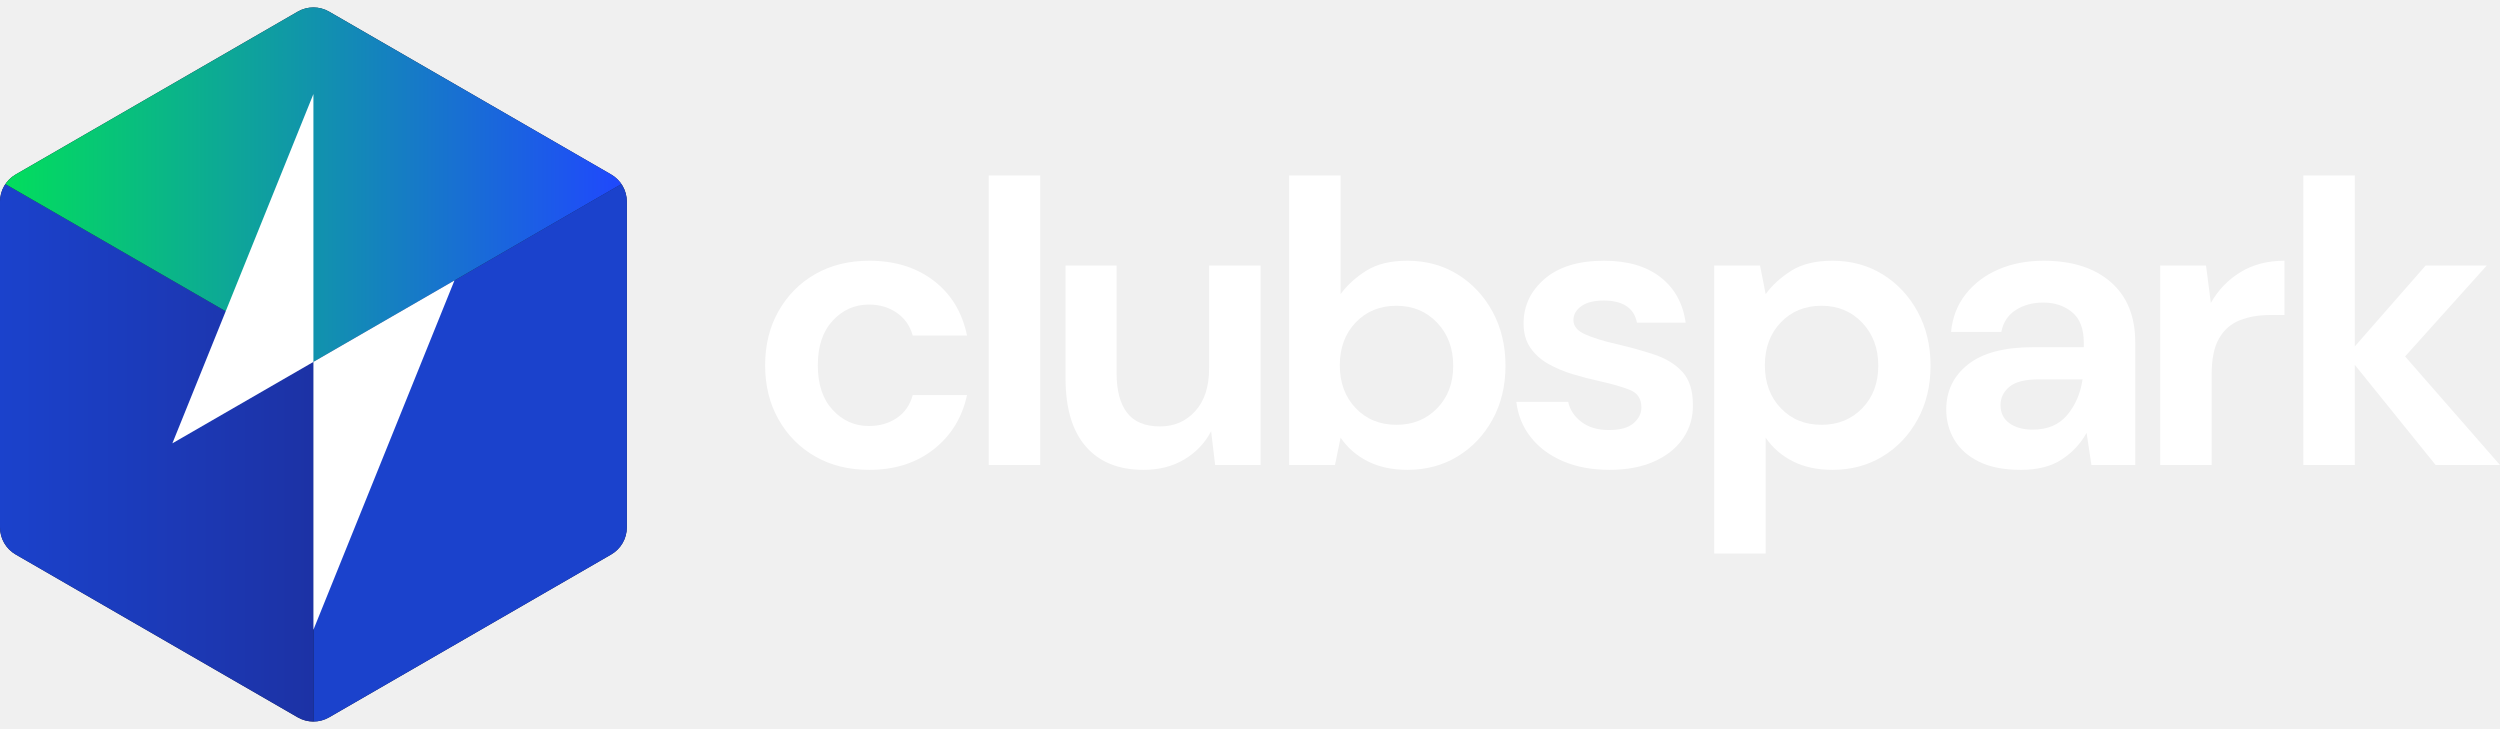
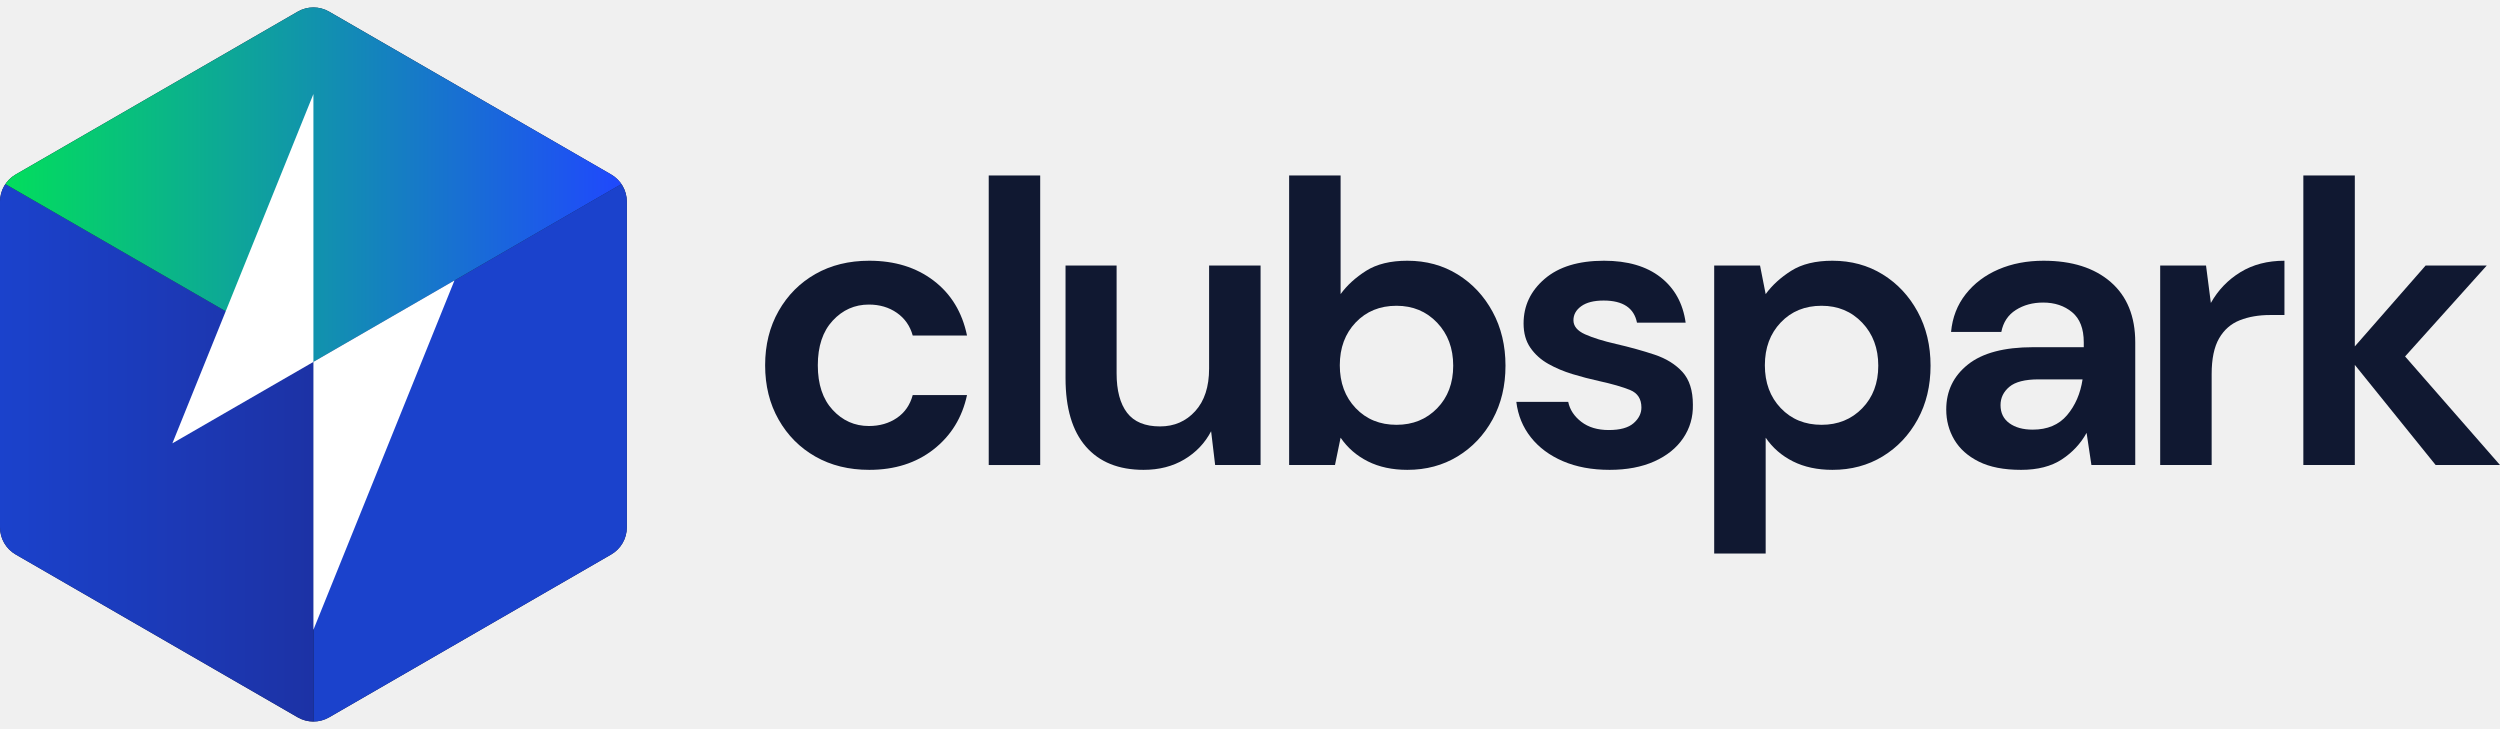
<svg xmlns="http://www.w3.org/2000/svg" id="logo" viewBox="0 0 1595.319 464.882">
  <defs>
-     <style>.cls-1{fill:url(#linear-gradient);}.cls-2{clip-path:url(#clippath);}.cls-3{fill:#fff;}.cls-4{fill:#0f1738;}.cls-5{fill:#1b42cc;}.cls-6{fill:url(#linear-gradient-2);}</style>
+     <style>.cls-1{fill:url(#linear-gradient);}.cls-2{clip-path:url(#clippath);}.cls-3{fill:#fff;}.cls-4{fill:#101831;}.cls-5{fill:#0f1738;}.cls-6{fill:#1b42cc;}.cls-7{fill:url(#linear-gradient-2);}</style>
    <clipPath id="clippath">
-       <path class="cls-4" d="m400,128.667c0-7.145-3.812-13.748-10-17.32L210,7.424c-6.188-3.573-13.812-3.573-20,0L10,111.347c-6.188,3.573-10,10.175-10,17.32v207.846c0,7.145,3.812,13.748,10,17.32l180,103.923c6.188,3.573,13.812,3.573,20,0l180-103.923c6.188-3.573,10-10.175,10-17.32v-207.846Z" />
+       <path class="cls-5" d="m400,128.667c0-7.145-3.812-13.748-10-17.32L210,7.424c-6.188-3.573-13.812-3.573-20,0L10,111.347c-6.188,3.573-10,10.175-10,17.32v207.846c0,7.145,3.812,13.748,10,17.32l180,103.923c6.188,3.573,13.812,3.573,20,0l180-103.923c6.188-3.573,10-10.175,10-17.32v-207.846Z" />
    </clipPath>
    <linearGradient id="linear-gradient" x1="0" y1="290.176" x2="200" y2="290.176" gradientUnits="userSpaceOnUse">
      <stop offset="0" stop-color="#1b42cc" />
      <stop offset="1" stop-color="#1c32a5" />
    </linearGradient>
    <linearGradient id="linear-gradient-2" x1="0" y1="115.47" x2="400" y2="115.47" gradientUnits="userSpaceOnUse">
      <stop offset="0" stop-color="#02df5b" />
      <stop offset="1" stop-color="#2047fe" />
    </linearGradient>
  </defs>
-   <path class="cls-4" d="m400,128.667c0-7.145-3.812-13.748-10-17.32L210,7.424c-6.188-3.573-13.812-3.573-20,0L10,111.347c-6.188,3.573-10,10.175-10,17.32v207.846c0,7.145,3.812,13.748,10,17.32l180,103.923c6.188,3.573,13.812,3.573,20,0l180-103.923c6.188-3.573,10-10.175,10-17.32v-207.846Z" />
+   <path class="cls-5" d="m400,128.667c0-7.145-3.812-13.748-10-17.32L210,7.424c-6.188-3.573-13.812-3.573-20,0L10,111.347c-6.188,3.573-10,10.175-10,17.32v207.846c0,7.145,3.812,13.748,10,17.32l180,103.923c6.188,3.573,13.812,3.573,20,0l180-103.923c6.188-3.573,10-10.175,10-17.32v-207.846Z" />
  <g class="cls-2">
-     <path class="cls-5" d="m200,230.94l200-115.47v232.941s-200,115.47-200,115.47" />
+     <path class="cls-6" d="m200,230.94l200-115.47v232.941s-200,115.47-200,115.47" />
    <path class="cls-1" d="m0,115.47l200,115.47v233.942S0,349.412 0,349.412V115.47Z" />
-     <polygon class="cls-6" points="200 0 200 0 200 0 200 0 200 0 0 115.47 200 230.94 400 115.47 200 0" />
+     <polygon class="cls-7" points="200 0 200 0 200 0 200 0 200 0 0 115.47 200 230.94 400 115.47 200 0" />
  </g>
  <path class="cls-3" d="m200,401.88v-170.94l90-51.962-90,222.902Z" />
  <path class="cls-3" d="m200,230.94l-90,51.962L200,60v170.94Z" />
-   <path class="cls-3" d="m554.718,299.825c-13.004,0-24.465-2.82-34.387-8.469-9.922-5.644-17.75-13.512-23.48-23.609-5.734-10.09-8.598-21.641-8.598-34.645s2.863-24.547,8.598-34.645c5.731-10.09,13.559-17.961,23.48-23.609,9.922-5.644,21.383-8.469,34.387-8.469,16.254,0,29.938,4.234,41.062,12.703,11.117,8.469,18.219,20.145,21.301,35.031h-34.645c-1.715-6.16-5.094-10.992-10.137-14.5-5.051-3.504-10.996-5.262-17.836-5.262-9.07,0-16.77,3.426-23.098,10.266-6.332,6.844-9.496,16.34-9.496,28.484,0,12.152,3.164,21.645,9.496,28.488,6.328,6.844,14.027,10.262,23.098,10.262,6.84,0,12.785-1.707,17.836-5.129,5.043-3.422,8.422-8.297,10.137-14.629h34.645c-3.082,14.371-10.184,25.918-21.301,34.645-11.125,8.727-24.809,13.086-41.062,13.086Z" />
-   <path class="cls-3" d="m630.933,296.746V111.977h32.848v184.769h-32.848Z" />
-   <path class="cls-3" d="m729.733,299.825c-15.91,0-28.191-4.957-36.828-14.883-8.641-9.922-12.957-24.465-12.957-43.625v-71.856h32.59v68.773c0,10.953,2.223,19.336,6.672,25.152s11.461,8.723,21.043,8.723c9.066,0,16.555-3.246,22.457-9.75,5.902-6.5,8.852-15.566,8.852-27.203v-65.695h32.848v127.285h-28.996l-2.566-21.555c-3.938,7.527-9.625,13.516-17.066,17.961-7.441,4.449-16.129,6.672-26.047,6.672Z" />
-   <path class="cls-3" d="m898.077,299.825c-9.582,0-17.965-1.797-25.148-5.387-7.188-3.594-13.004-8.637-17.453-15.141l-3.59,17.449h-29.258V111.977h32.848v75.703c4.106-5.644,9.535-10.605,16.297-14.883,6.758-4.273,15.527-6.418,26.305-6.418,11.973,0,22.668,2.914,32.078,8.727,9.406,5.816,16.848,13.773,22.324,23.867,5.477,10.098,8.215,21.555,8.215,34.387s-2.738,24.25-8.215,34.258c-5.477,10.012-12.918,17.883-22.324,23.613-9.41,5.727-20.105,8.594-32.078,8.594Zm-6.93-28.742c10.434,0,19.074-3.504,25.918-10.52s10.266-16.078,10.266-27.203c0-11.117-3.422-20.273-10.266-27.457-6.844-7.188-15.484-10.781-25.918-10.781-10.609,0-19.289,3.555-26.047,10.652-6.762,7.102-10.137,16.211-10.137,27.328,0,11.125,3.375,20.234,10.137,27.332,6.758,7.102,15.438,10.648,26.047,10.648Z" />
-   <path class="cls-3" d="m1027.155,299.825c-11.293,0-21.215-1.84-29.77-5.516s-15.398-8.766-20.527-15.27c-5.133-6.5-8.215-14.027-9.242-22.582h33.105c1.027,4.965,3.805,9.199,8.34,12.703,4.531,3.508,10.395,5.258,17.582,5.258,7.184,0,12.445-1.449,15.781-4.359s5.004-6.246,5.004-10.012c0-5.473-2.398-9.191-7.188-11.16-4.789-1.965-11.461-3.891-20.016-5.773-5.477-1.195-11.035-2.652-16.68-4.363s-10.824-3.891-15.527-6.547c-4.707-2.648-8.512-6.07-11.418-10.262-2.91-4.191-4.363-9.367-4.363-15.527,0-11.293,4.492-20.785,13.473-28.484s21.598-11.551,37.852-11.551c15.055,0,27.074,3.512,36.059,10.523,8.98,7.016,14.324,16.68,16.039,29h-31.055c-1.883-9.41-8.98-14.117-21.297-14.117-6.16,0-10.91,1.199-14.246,3.594-3.336,2.398-5.004,5.391-5.004,8.98,0,3.766,2.481,6.762,7.441,8.984s11.551,4.277,19.762,6.156c8.895,2.055,17.066,4.324,24.508,6.801,7.441,2.484,13.387,6.16,17.836,11.035,4.445,4.879,6.672,11.852,6.672,20.918.168,7.871-1.883,14.973-6.16,21.297-4.277,6.332-10.438,11.293-18.477,14.887-8.043,3.59-17.539,5.387-28.484,5.387Z" />
-   <path class="cls-3" d="m1093.874,353.203v-183.742h29.258l3.59,18.219c4.106-5.644,9.535-10.605,16.297-14.883,6.758-4.273,15.527-6.418,26.305-6.418,11.973,0,22.668,2.914,32.078,8.727,9.406,5.816,16.848,13.773,22.324,23.867,5.477,10.098,8.215,21.555,8.215,34.387s-2.738,24.25-8.215,34.258c-5.477,10.012-12.918,17.883-22.324,23.613-9.41,5.727-20.105,8.594-32.078,8.594-9.582,0-17.965-1.797-25.148-5.387-7.188-3.594-13.004-8.637-17.453-15.141v73.906h-32.848Zm68.519-82.121c10.434,0,19.074-3.504,25.918-10.52s10.266-16.078,10.266-27.203c0-11.117-3.422-20.273-10.266-27.457-6.844-7.188-15.484-10.781-25.918-10.781-10.609,0-19.289,3.555-26.047,10.652-6.762,7.102-10.137,16.211-10.137,27.328,0,11.125,3.375,20.234,10.137,27.332,6.758,7.102,15.438,10.648,26.047,10.648Z" />
-   <path class="cls-3" d="m1289.679,299.825c-10.949,0-19.93-1.754-26.945-5.258-7.016-3.508-12.234-8.168-15.652-13.988-3.426-5.812-5.133-12.23-5.133-19.246,0-11.805,4.617-21.383,13.855-28.742,9.238-7.356,23.098-11.035,41.574-11.035h32.336v-3.078c0-8.727-2.484-15.141-7.441-19.25-4.965-4.106-11.125-6.156-18.477-6.156-6.676,0-12.492,1.582-17.453,4.746-4.965,3.168-8.043,7.828-9.238,13.988h-32.078c.856-9.238,3.977-17.281,9.367-24.125,5.391-6.84,12.359-12.102,20.914-15.781,8.555-3.676,18.133-5.519,28.742-5.519,18.133,0,32.422,4.535,42.859,13.602,10.43,9.07,15.652,21.902,15.652,38.496v78.269h-27.973l-3.078-20.531c-3.766,6.848-9.027,12.492-15.785,16.938-6.758,4.449-15.441,6.672-26.047,6.672Zm7.441-25.66c9.41,0,16.723-3.082,21.941-9.238,5.219-6.16,8.512-13.77,9.883-22.84h-27.973c-8.727,0-14.973,1.582-18.734,4.746-3.766,3.168-5.644,7.059-5.644,11.676,0,4.965,1.879,8.816,5.644,11.551,3.762,2.738,8.727,4.106,14.883,4.106Z" />
-   <path class="cls-3" d="m1378.472,296.746v-127.285h29.258l3.078,23.863c4.617-8.211,10.906-14.754,18.863-19.629,7.953-4.879,17.32-7.316,28.098-7.316v34.645h-9.238c-7.184,0-13.602,1.117-19.246,3.336-5.644,2.227-10.051,6.078-13.215,11.551-3.168,5.477-4.75,13.086-4.75,22.84v57.996h-32.848Z" />
-   <path class="cls-3" d="m1469.827,296.746V111.977h32.848v109.066l45.168-51.582h39.008l-52.098,57.996,60.566,69.289h-41.062l-51.582-63.898v63.898h-32.848Z" />
+   <path class="cls-4" d="m554.718,299.825c-13.004,0-24.465-2.82-34.387-8.469-9.922-5.644-17.75-13.512-23.48-23.609-5.734-10.09-8.598-21.641-8.598-34.645s2.863-24.547,8.598-34.645c5.731-10.09,13.559-17.961,23.48-23.609,9.922-5.644,21.383-8.469,34.387-8.469,16.254,0,29.938,4.234,41.062,12.703,11.117,8.469,18.219,20.145,21.301,35.031h-34.645c-1.715-6.16-5.094-10.992-10.137-14.5-5.051-3.504-10.996-5.262-17.836-5.262-9.07,0-16.77,3.426-23.098,10.266-6.332,6.844-9.496,16.34-9.496,28.484,0,12.152,3.164,21.645,9.496,28.488,6.328,6.844,14.027,10.262,23.098,10.262,6.84,0,12.785-1.707,17.836-5.129,5.043-3.422,8.422-8.297,10.137-14.629h34.645c-3.082,14.371-10.184,25.918-21.301,34.645-11.125,8.727-24.809,13.086-41.062,13.086Z" />
+   <path class="cls-4" d="m630.933,296.746V111.977h32.848v184.769h-32.848Z" />
+   <path class="cls-4" d="m729.733,299.825c-15.91,0-28.191-4.957-36.828-14.883-8.641-9.922-12.957-24.465-12.957-43.625v-71.856h32.59v68.773c0,10.953,2.223,19.336,6.672,25.152s11.461,8.723,21.043,8.723c9.066,0,16.555-3.246,22.457-9.75,5.902-6.5,8.852-15.566,8.852-27.203v-65.695h32.848v127.285h-28.996l-2.566-21.555c-3.938,7.527-9.625,13.516-17.066,17.961-7.441,4.449-16.129,6.672-26.047,6.672Z" />
+   <path class="cls-4" d="m898.077,299.825c-9.582,0-17.965-1.797-25.148-5.387-7.188-3.594-13.004-8.637-17.453-15.141l-3.59,17.449h-29.258V111.977h32.848v75.703c4.106-5.644,9.535-10.605,16.297-14.883,6.758-4.273,15.527-6.418,26.305-6.418,11.973,0,22.668,2.914,32.078,8.727,9.406,5.816,16.848,13.773,22.324,23.867,5.477,10.098,8.215,21.555,8.215,34.387s-2.738,24.25-8.215,34.258c-5.477,10.012-12.918,17.883-22.324,23.613-9.41,5.727-20.105,8.594-32.078,8.594Zm-6.93-28.742c10.434,0,19.074-3.504,25.918-10.52s10.266-16.078,10.266-27.203c0-11.117-3.422-20.273-10.266-27.457-6.844-7.188-15.484-10.781-25.918-10.781-10.609,0-19.289,3.555-26.047,10.652-6.762,7.102-10.137,16.211-10.137,27.328,0,11.125,3.375,20.234,10.137,27.332,6.758,7.102,15.438,10.648,26.047,10.648Z" />
+   <path class="cls-4" d="m1027.155,299.825c-11.293,0-21.215-1.84-29.77-5.516s-15.398-8.766-20.527-15.27c-5.133-6.5-8.215-14.027-9.242-22.582h33.105c1.027,4.965,3.805,9.199,8.34,12.703,4.531,3.508,10.395,5.258,17.582,5.258,7.184,0,12.445-1.449,15.781-4.359s5.004-6.246,5.004-10.012c0-5.473-2.398-9.191-7.188-11.16-4.789-1.965-11.461-3.891-20.016-5.773-5.477-1.195-11.035-2.652-16.68-4.363s-10.824-3.891-15.527-6.547c-4.707-2.648-8.512-6.07-11.418-10.262-2.91-4.191-4.363-9.367-4.363-15.527,0-11.293,4.492-20.785,13.473-28.484s21.598-11.551,37.852-11.551c15.055,0,27.074,3.512,36.059,10.523,8.98,7.016,14.324,16.68,16.039,29h-31.055c-1.883-9.41-8.98-14.117-21.297-14.117-6.16,0-10.91,1.199-14.246,3.594-3.336,2.398-5.004,5.391-5.004,8.98,0,3.766,2.481,6.762,7.441,8.984s11.551,4.277,19.762,6.156c8.895,2.055,17.066,4.324,24.508,6.801,7.441,2.484,13.387,6.16,17.836,11.035,4.445,4.879,6.672,11.852,6.672,20.918.168,7.871-1.883,14.973-6.16,21.297-4.277,6.332-10.438,11.293-18.477,14.887-8.043,3.59-17.539,5.387-28.484,5.387Z" />
+   <path class="cls-4" d="m1093.874,353.203v-183.742h29.258l3.59,18.219c4.106-5.644,9.535-10.605,16.297-14.883,6.758-4.273,15.527-6.418,26.305-6.418,11.973,0,22.668,2.914,32.078,8.727,9.406,5.816,16.848,13.773,22.324,23.867,5.477,10.098,8.215,21.555,8.215,34.387s-2.738,24.25-8.215,34.258c-5.477,10.012-12.918,17.883-22.324,23.613-9.41,5.727-20.105,8.594-32.078,8.594-9.582,0-17.965-1.797-25.148-5.387-7.188-3.594-13.004-8.637-17.453-15.141v73.906h-32.848Zm68.519-82.121c10.434,0,19.074-3.504,25.918-10.52s10.266-16.078,10.266-27.203c0-11.117-3.422-20.273-10.266-27.457-6.844-7.188-15.484-10.781-25.918-10.781-10.609,0-19.289,3.555-26.047,10.652-6.762,7.102-10.137,16.211-10.137,27.328,0,11.125,3.375,20.234,10.137,27.332,6.758,7.102,15.438,10.648,26.047,10.648Z" />
+   <path class="cls-4" d="m1289.679,299.825c-10.949,0-19.93-1.754-26.945-5.258-7.016-3.508-12.234-8.168-15.652-13.988-3.426-5.812-5.133-12.23-5.133-19.246,0-11.805,4.617-21.383,13.855-28.742,9.238-7.356,23.098-11.035,41.574-11.035h32.336v-3.078c0-8.727-2.484-15.141-7.441-19.25-4.965-4.106-11.125-6.156-18.477-6.156-6.676,0-12.492,1.582-17.453,4.746-4.965,3.168-8.043,7.828-9.238,13.988h-32.078c.856-9.238,3.977-17.281,9.367-24.125,5.391-6.84,12.359-12.102,20.914-15.781,8.555-3.676,18.133-5.519,28.742-5.519,18.133,0,32.422,4.535,42.859,13.602,10.43,9.07,15.652,21.902,15.652,38.496v78.269h-27.973l-3.078-20.531c-3.766,6.848-9.027,12.492-15.785,16.938-6.758,4.449-15.441,6.672-26.047,6.672Zm7.441-25.66c9.41,0,16.723-3.082,21.941-9.238,5.219-6.16,8.512-13.77,9.883-22.84h-27.973c-8.727,0-14.973,1.582-18.734,4.746-3.766,3.168-5.644,7.059-5.644,11.676,0,4.965,1.879,8.816,5.644,11.551,3.762,2.738,8.727,4.106,14.883,4.106Z" />
+   <path class="cls-4" d="m1378.472,296.746v-127.285h29.258l3.078,23.863c4.617-8.211,10.906-14.754,18.863-19.629,7.953-4.879,17.32-7.316,28.098-7.316v34.645h-9.238c-7.184,0-13.602,1.117-19.246,3.336-5.644,2.227-10.051,6.078-13.215,11.551-3.168,5.477-4.75,13.086-4.75,22.84v57.996h-32.848Z" />
+   <path class="cls-4" d="m1469.827,296.746V111.977h32.848v109.066l45.168-51.582h39.008l-52.098,57.996,60.566,69.289h-41.062l-51.582-63.898v63.898h-32.848Z" />
</svg>
